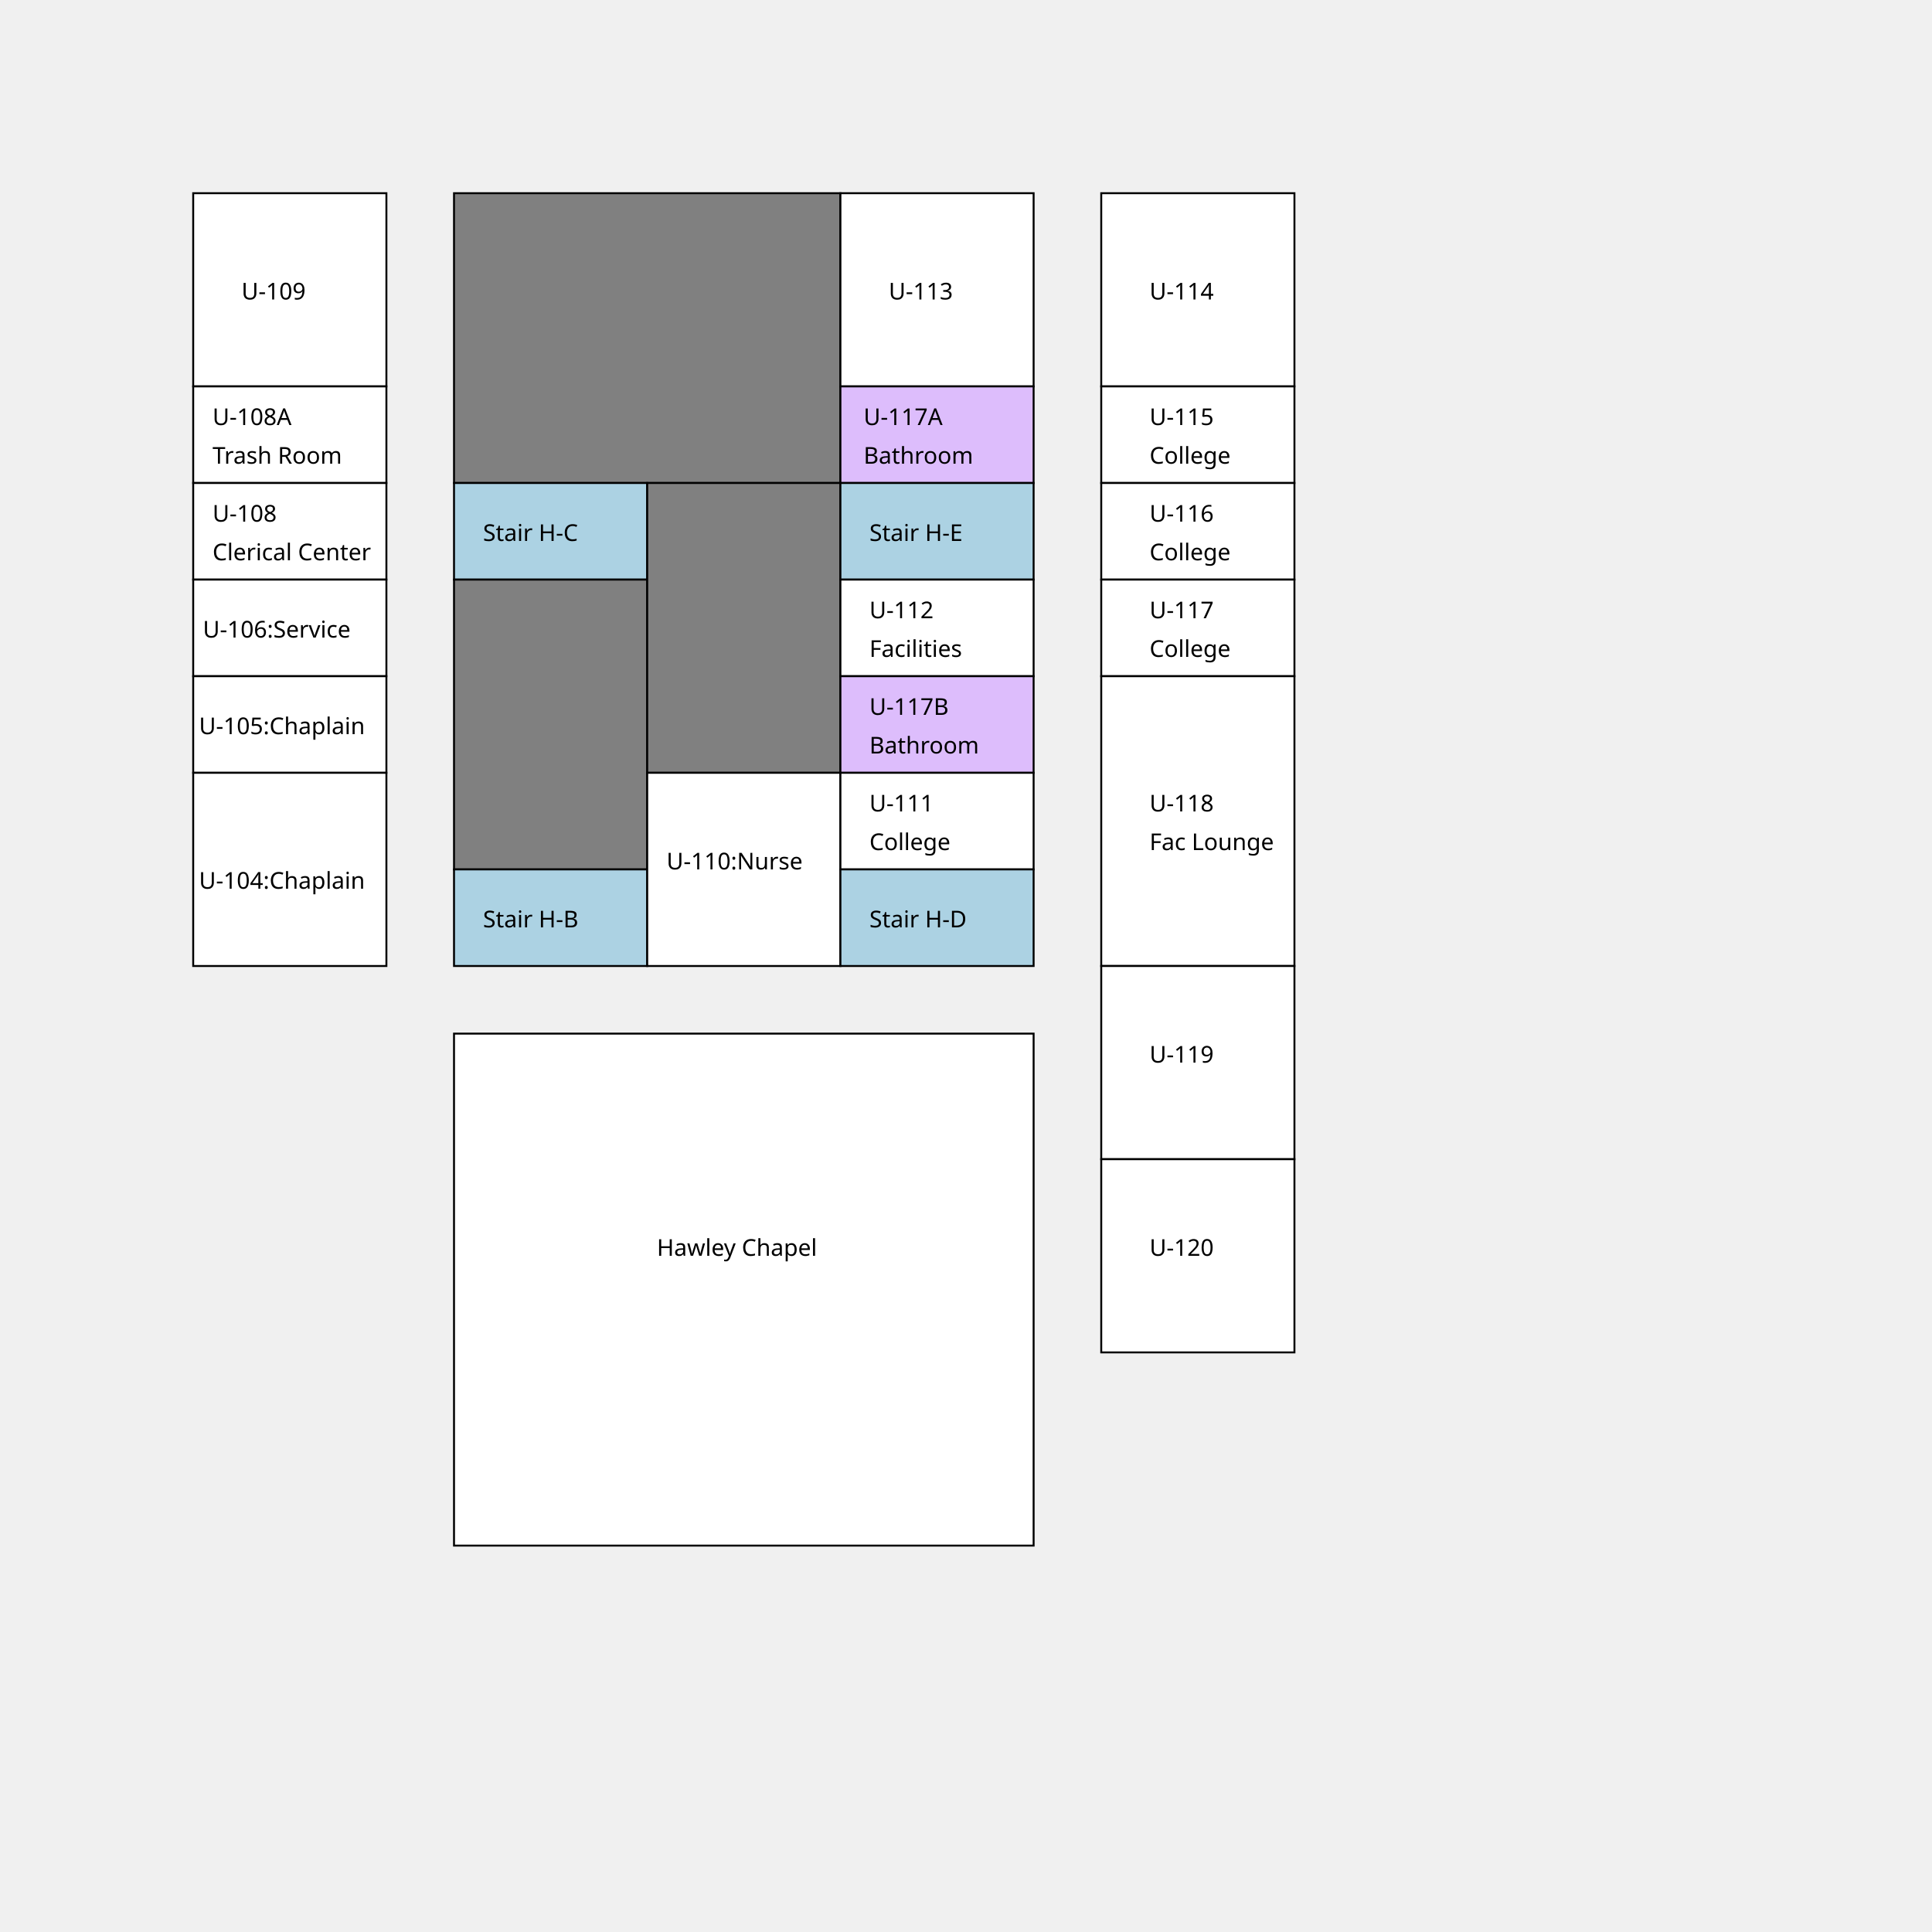
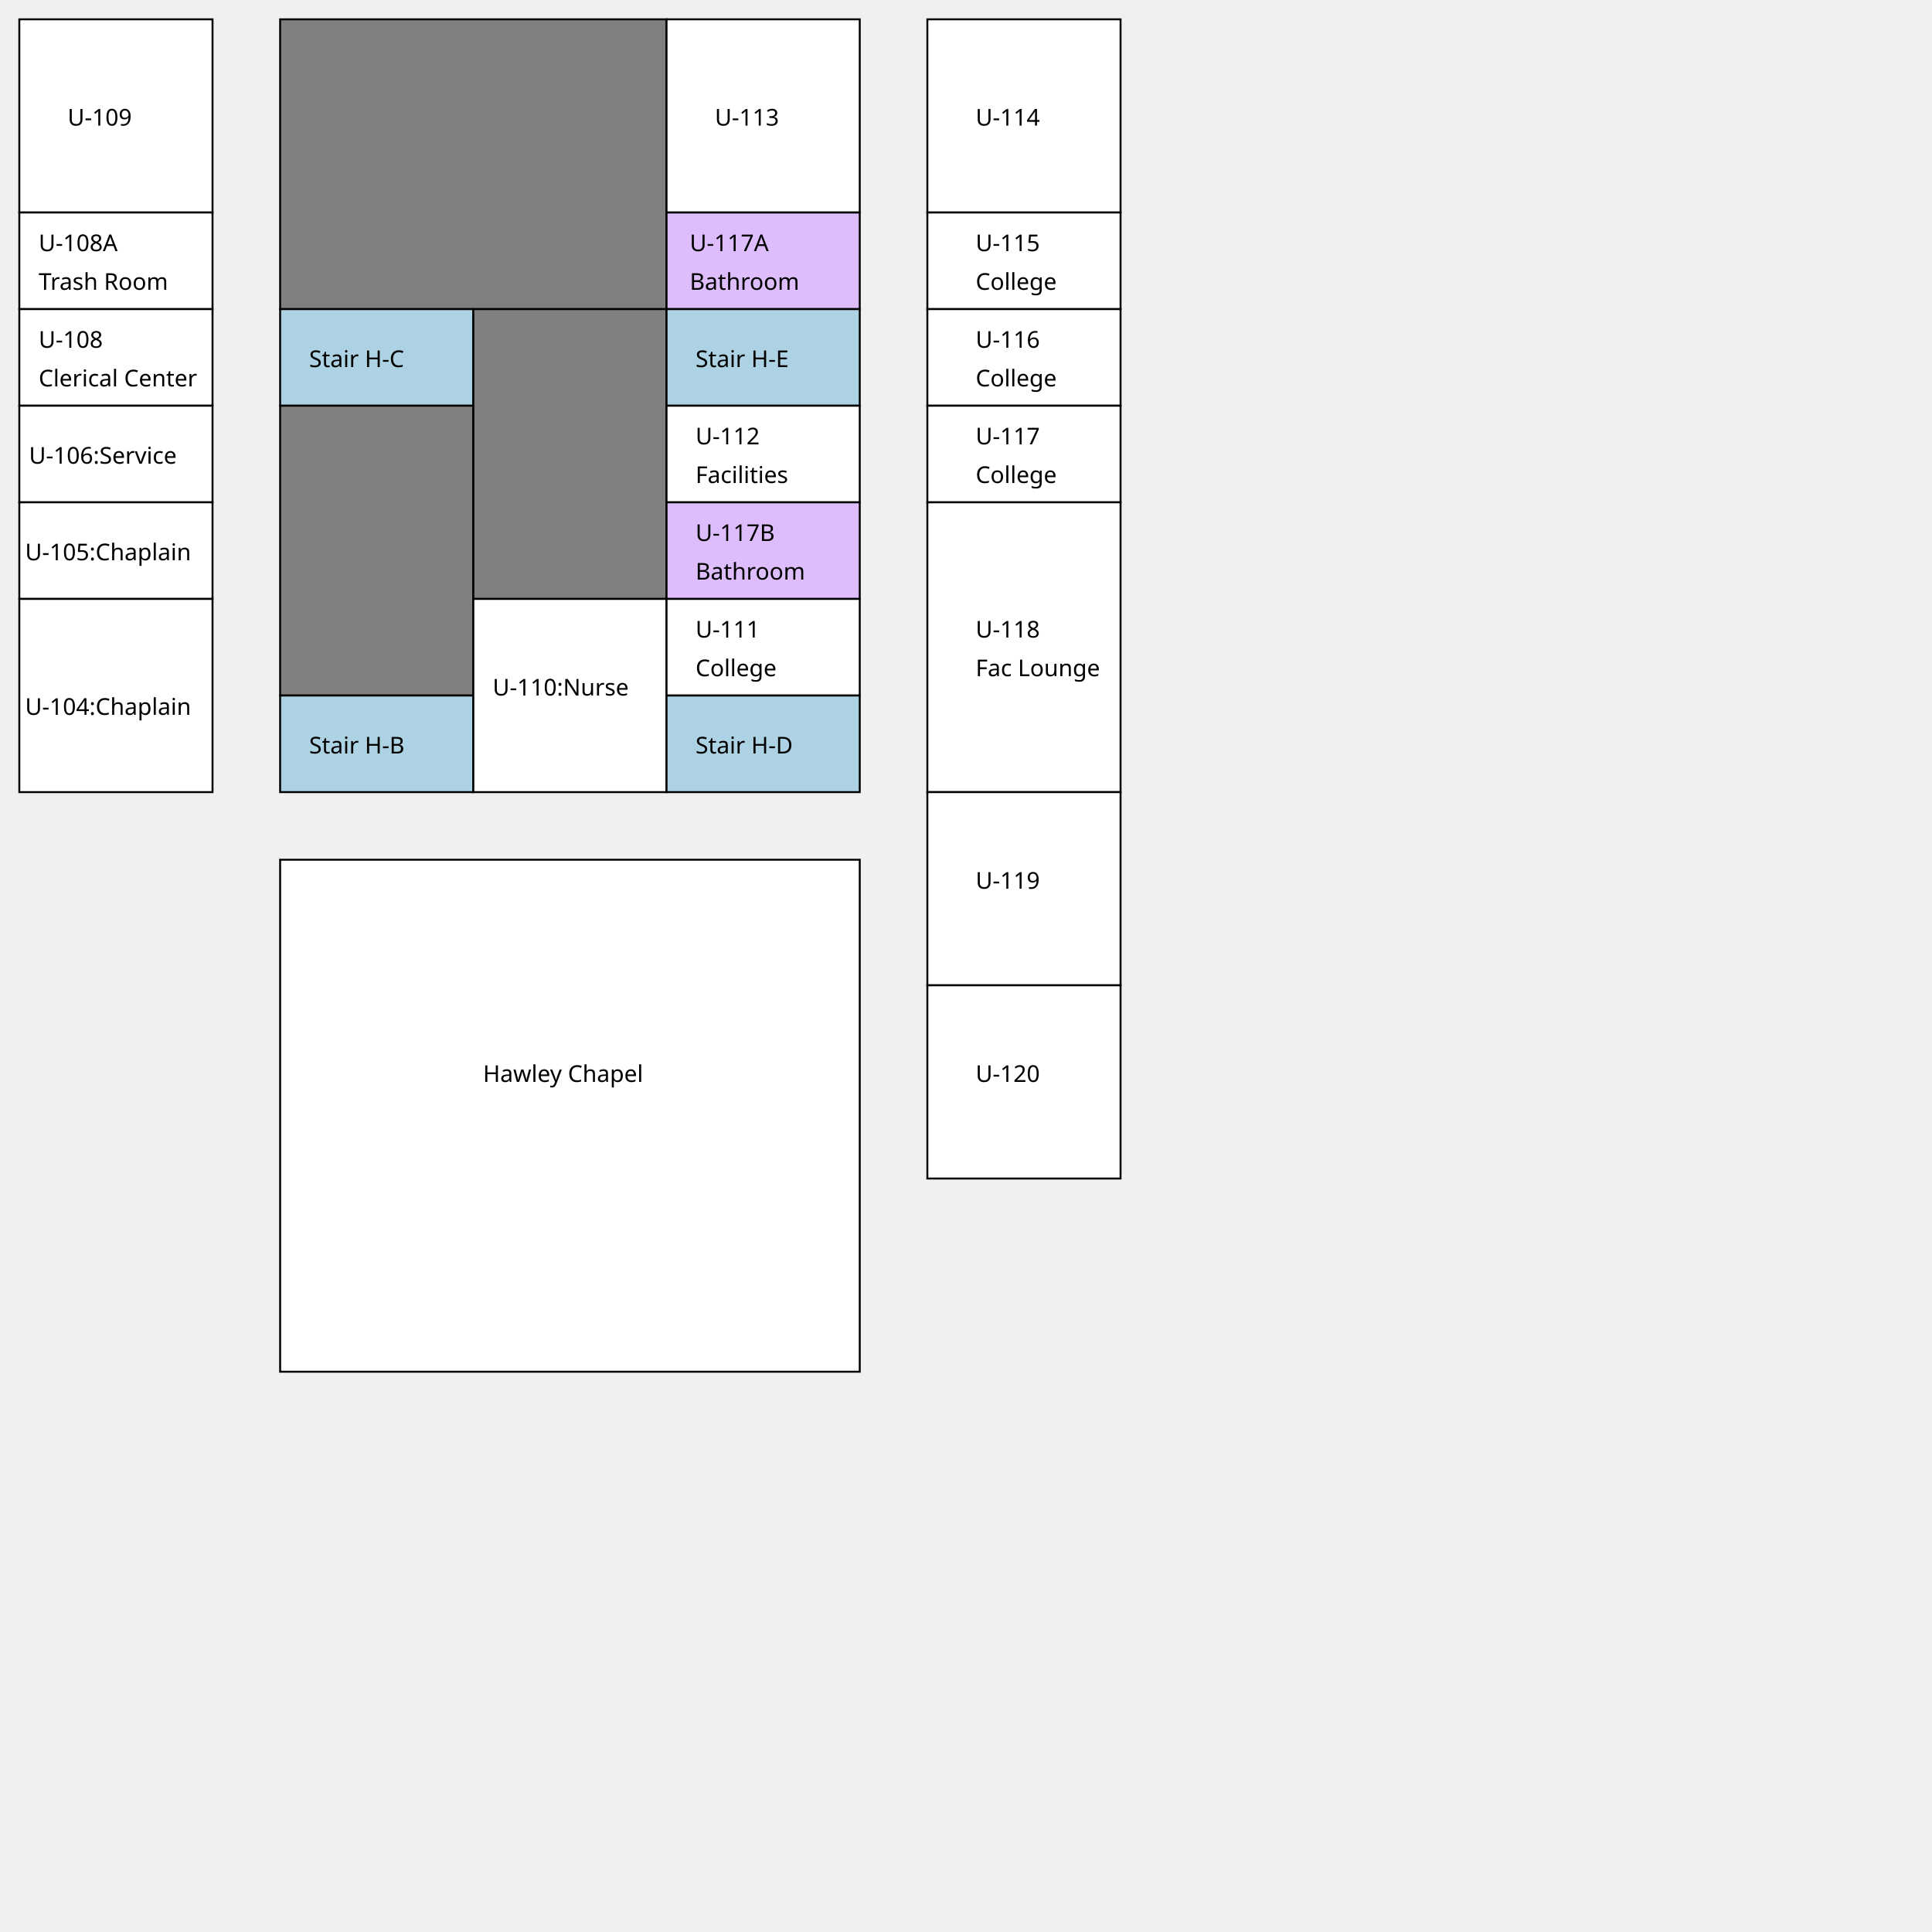
- <svg xmlns="http://www.w3.org/2000/svg" width="1000" height="1000" viewBox="0 0 1000 1000">
+ <svg xmlns="http://www.w3.org/2000/svg" width="1000" height="1000" viewBox="90 90 1000 1000">
  <style>
    .room:hover { fill: #c0f0b1; }
    .space:hover { fill: #fa9c8c; }
    /* Additional styles for hover effects would go here */
  </style>
  <path class="room" id="U-109" d="M 100,100 L 200,100 L 200,200 L 100,200 Z" stroke="black" fill="white" />
  <text x="125" y="155" font-family="Verdana" font-size="12">U-109</text>
  <path class="space" id="U-108A" d="M 100,200 L 200,200 L 200,250 L 100,250 Z" stroke="black" fill="white" />
  <text x="110" y="220" font-family="Verdana" font-size="12">U-108A</text>
  <text x="110" y="240" font-family="Verdana" font-size="12">Trash Room</text>
  <path class="space" id="U-108" d="M 100,300 L 200,300 L 200,250 L 100,250 Z" stroke="black" fill="white" />
  <text x="110" y="270" font-family="Verdana" font-size="12">U-108</text>
  <text x="110" y="290" font-family="Verdana" font-size="12">Clerical Center</text>
  <path class="space" id="U-106" d="M 100,300 L 200,300 L 200,350 L 100,350 Z" stroke="black" fill="white" />
  <text x="105" y="330" font-family="Verdana" font-size="12">U-106:Service</text>
  <path class="space" id="U-105" d="M 100,400 L 200,400 L 200,350 L 100,350 Z" stroke="black" fill="white" />
  <text x="103" y="380" font-family="Verdana" font-size="12">U-105:Chaplain </text>
  <path class="space" id="U-104" d="M 100,400 L 200,400 L 200,500 L 100,500 Z" stroke="black" fill="white" />
  <text x="103" y="460" font-family="Verdana" font-size="12">U-104:Chaplain</text>
  <path class="empty" id="empty" d="M 235,100 L 435,100 L 435,250 L 235,250 Z" stroke="black" fill="grey" />
  <path class="empty" id="Stair H-C" d="M 235,300 L 335,300 L 335,250 L 235,250 Z" stroke="black" fill="#acd2e3" />
  <text x="250" y="280" font-family="Verdana" font-size="12">Stair H-C</text>
  <path class="empty" id="empty" d="M 235,300 L 335,300 L 335,450 L 235,450 Z" stroke="black" fill="grey" />
  <path class="empty" id="Stair H-B" d="M 235,500 L 335,500 L 335,450 L 235,450 Z" stroke="black" fill="#acd2e3" />
  <text x="250" y="480" font-family="Verdana" font-size="12">Stair H-B</text>
  <path class="empty" id="empty" d="M 435,400 L 335,400 L 335,250 L 435,250 Z" stroke="black" fill="grey" />
  <path class="space" id="U-110" d="M 435,400 L 335,400 L 335,500 L 435,500 Z" stroke="black" fill="white" />
  <text x="345" y="450" font-family="Verdana" font-size="12">U-110:Nurse</text>
  <path class="room" id="U-113" d="M 535,100 L 435,100 L 435,200 L 535,200 Z" stroke="black" fill="white" />
  <text x="460" y="155" font-family="Verdana" font-size="12">U-113</text>
  <path class="space" id="U-117A" d="M 535,200 L 435,200 L 435,250 L 535,250 Z" stroke="black" fill="#ddbdfc" />
  <text x="447" y="220" font-family="Verdana" font-size="12">U-117A</text>
  <text x="447" y="240" font-family="Verdana" font-size="12">Bathroom</text>
  <path class="empty" id="Stair H-E" d="M 535,300 L 435,300 L 435,250 L 535,250 Z" stroke="black" fill="#acd2e3" />
  <text x="450" y="280" font-family="Verdana" font-size="12">Stair H-E</text>
  <path class="space" id="U-112" d="M 535,300 L 435,300 L 435,350 L 535,350 Z" stroke="black" fill="white" />
  <text x="450" y="320" font-family="Verdana" font-size="12">U-112</text>
  <text x="450" y="340" font-family="Verdana" font-size="12">Facilities</text>
  <path class="space" id="U-117B" d="M 535,350 L 435,350 L 435,400 L 535,400 Z" stroke="black" fill="#ddbdfc" />
  <text x="450" y="370" font-family="Verdana" font-size="12">U-117B</text>
  <text x="450" y="390" font-family="Verdana" font-size="12">Bathroom</text>
  <path class="space" id="U-111" d="M 535,450 L 435,450 L 435,400 L 535,400 Z" stroke="black" fill="white" />
  <text x="450" y="420" font-family="Verdana" font-size="12">U-111</text>
  <text x="450" y="440" font-family="Verdana" font-size="12">College</text>
  <path class="empty" id="Stair H-D" d="M 535,500 L 435,500 L 435,450 L 535,450 Z" stroke="black" fill="#acd2e3" />
  <text x="450" y="480" font-family="Verdana" font-size="12">Stair H-D</text>
  <path class="room" id="U-114" d="M 570,100 L 670,100 L 670,200 L 570,200 Z" stroke="black" fill="white" />
  <text x="595" y="155" font-family="Verdana" font-size="12">U-114</text>
  <path class="space" id="U-115" d="M 570,200 L 670,200 L 670,250 L 570,250 Z" stroke="black" fill="white" />
  <text x="595" y="220" font-family="Verdana" font-size="12">U-115</text>
  <text x="595" y="240" font-family="Verdana" font-size="12">College</text>
  <path class="space" id="U-116" d="M 570,250 L 670,250 L 670,300 L 570,300 Z" stroke="black" fill="white" />
  <text x="595" y="270" font-family="Verdana" font-size="12">U-116</text>
  <text x="595" y="290" font-family="Verdana" font-size="12">College</text>
  <path class="space" id="U-117" d="M 570,350 L 670,350 L 670,300 L 570,300 Z" stroke="black" fill="white" />
  <text x="595" y="320" font-family="Verdana" font-size="12">U-117</text>
  <text x="595" y="340" font-family="Verdana" font-size="12">College</text>
  <path class="space" id="U-118" d="M 570,350 L 670,350 L 670,500 L 570,500 Z" stroke="black" fill="white" />
  <text x="595" y="420" font-family="Verdana" font-size="12">U-118</text>
  <text x="595" y="440" font-family="Verdana" font-size="12">Fac Lounge</text>
  <path class="room" id="U-119" d="M 570,600 L 670,600 L 670,500 L 570,500 Z" stroke="black" fill="white" />
  <text x="595" y="550" font-family="Verdana" font-size="12">U-119</text>
  <path class="room" id="U-120" d="M 570,600 L 670,600 L 670,700 L 570,700 Z" stroke="black" fill="white" />
  <text x="595" y="650" font-family="Verdana" font-size="12">U-120</text>
  <path class="space" id="U-108" d="M 235,535 L 535,535 L 535,800 L 235,800 Z" stroke="black" fill="white" />
  <text x="340" y="650" font-family="Verdana" font-size="12">Hawley Chapel</text>
</svg>
